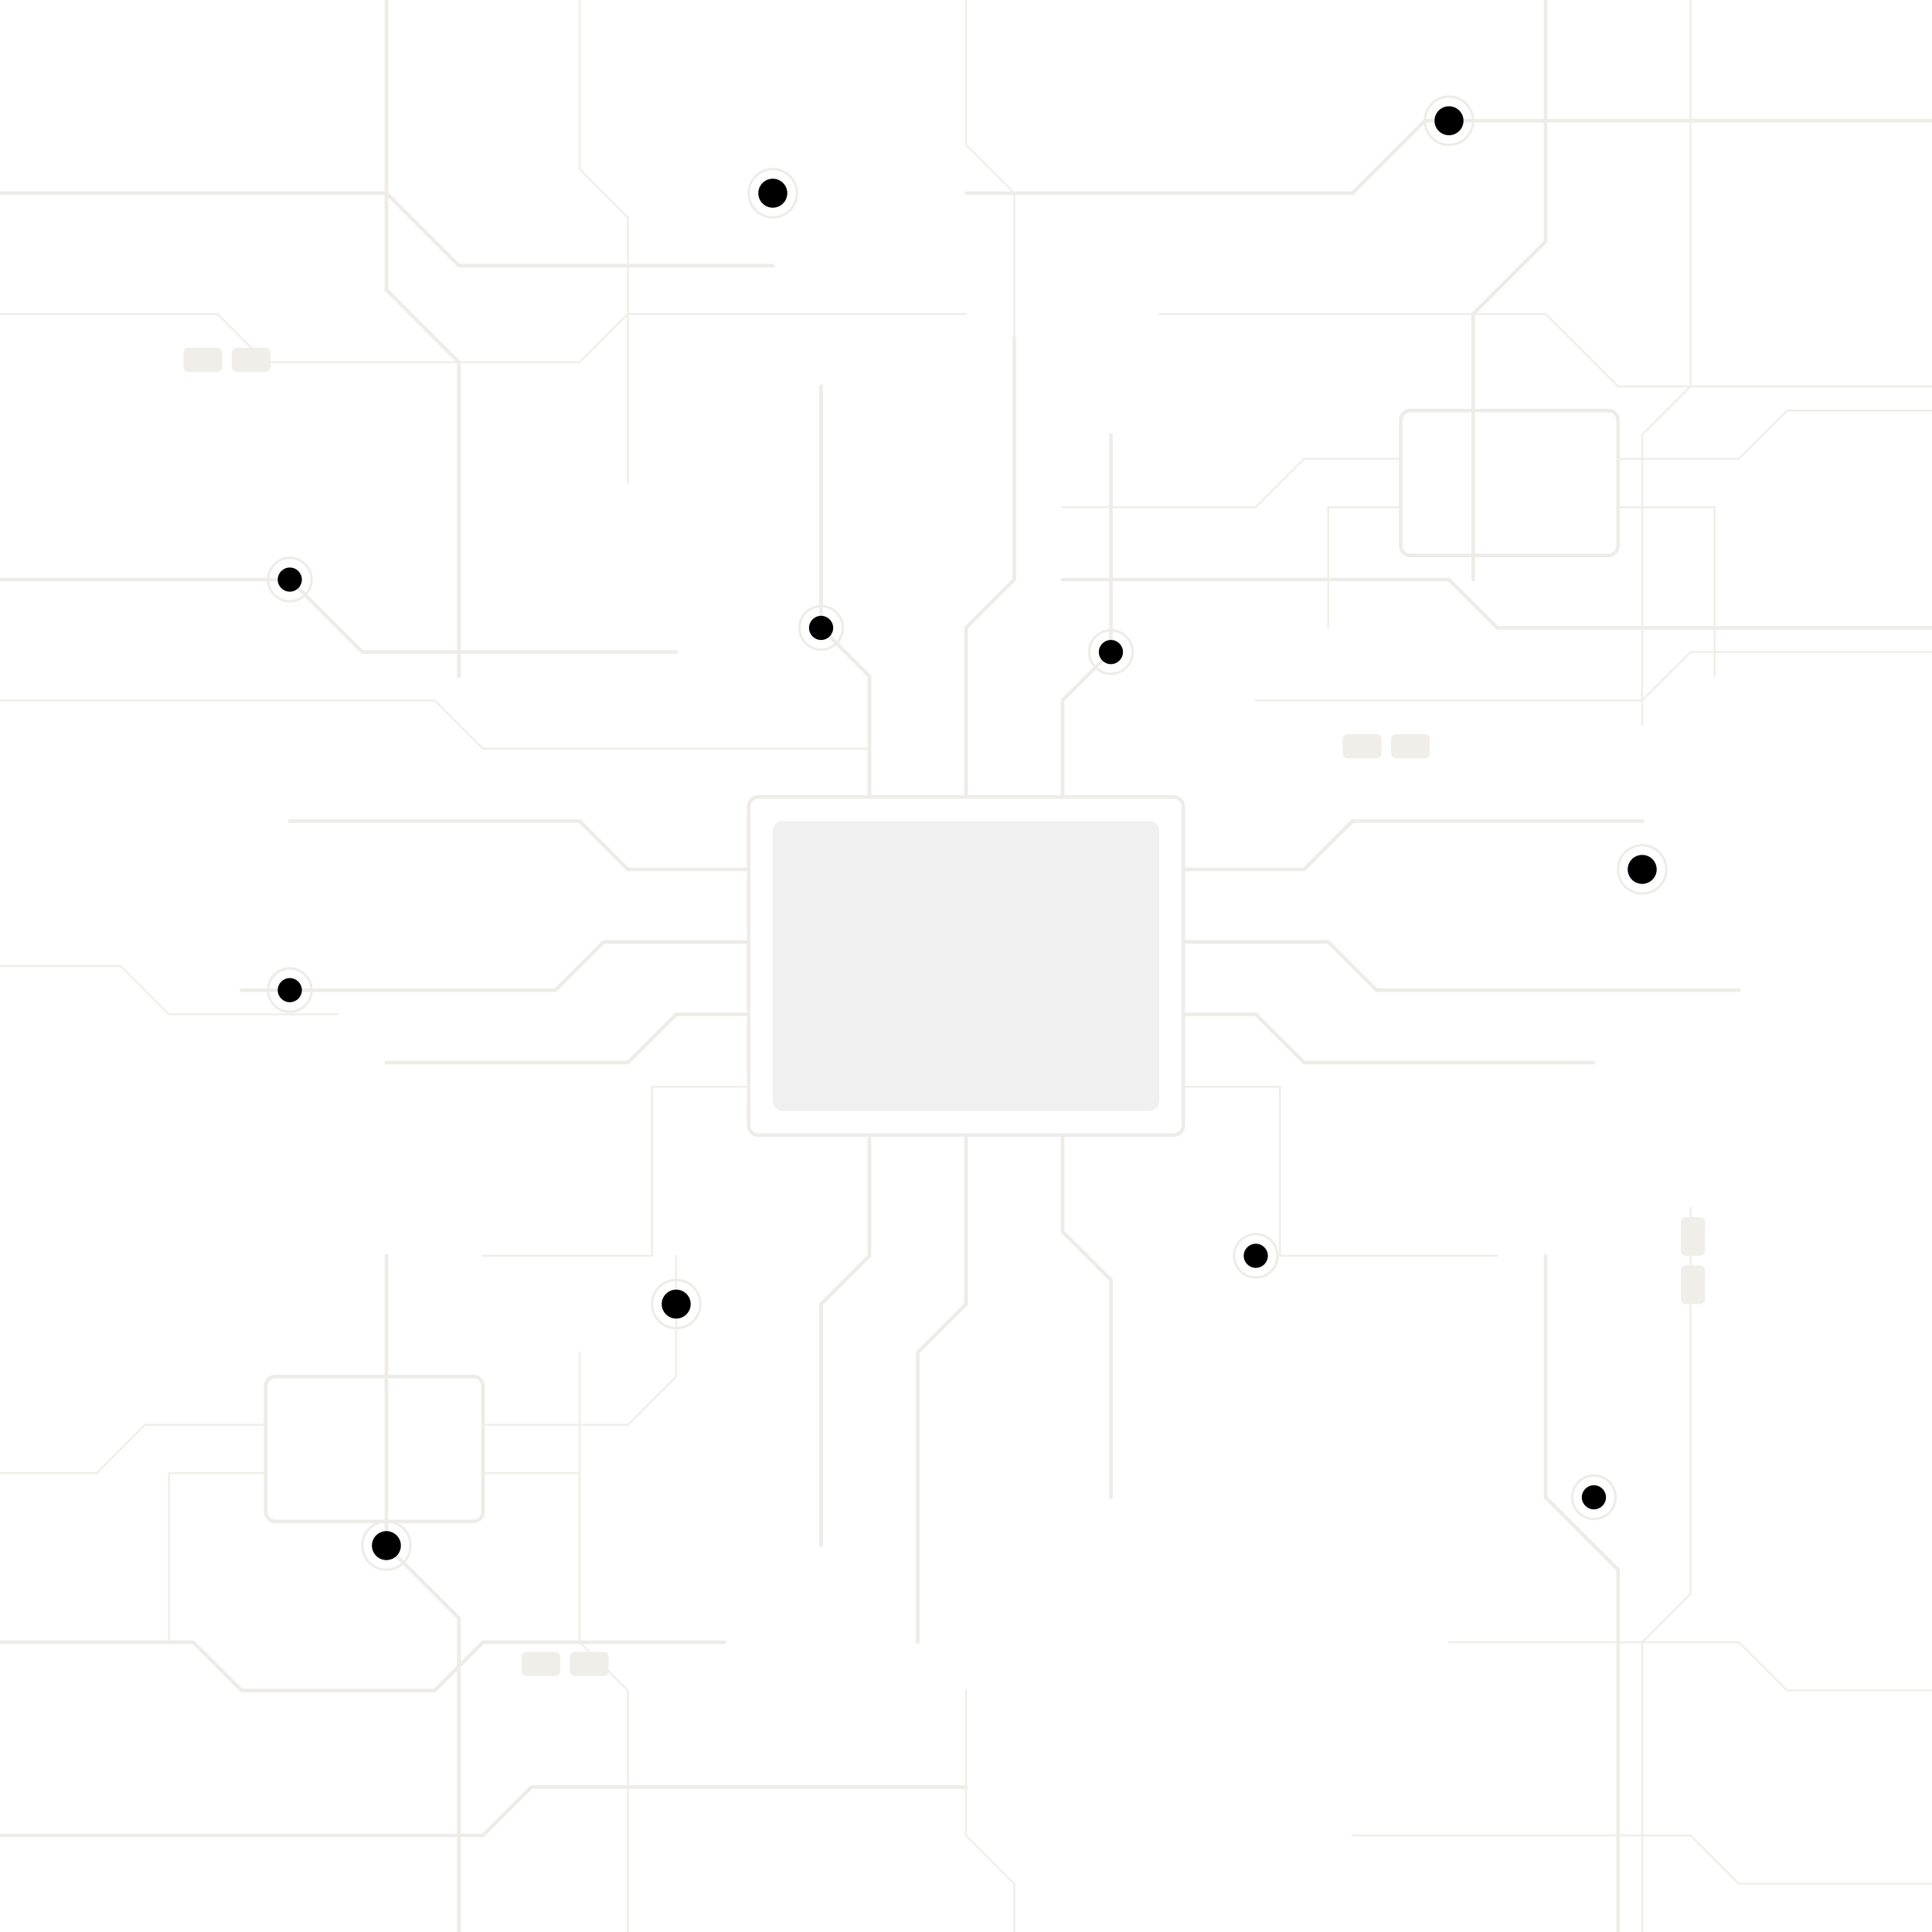
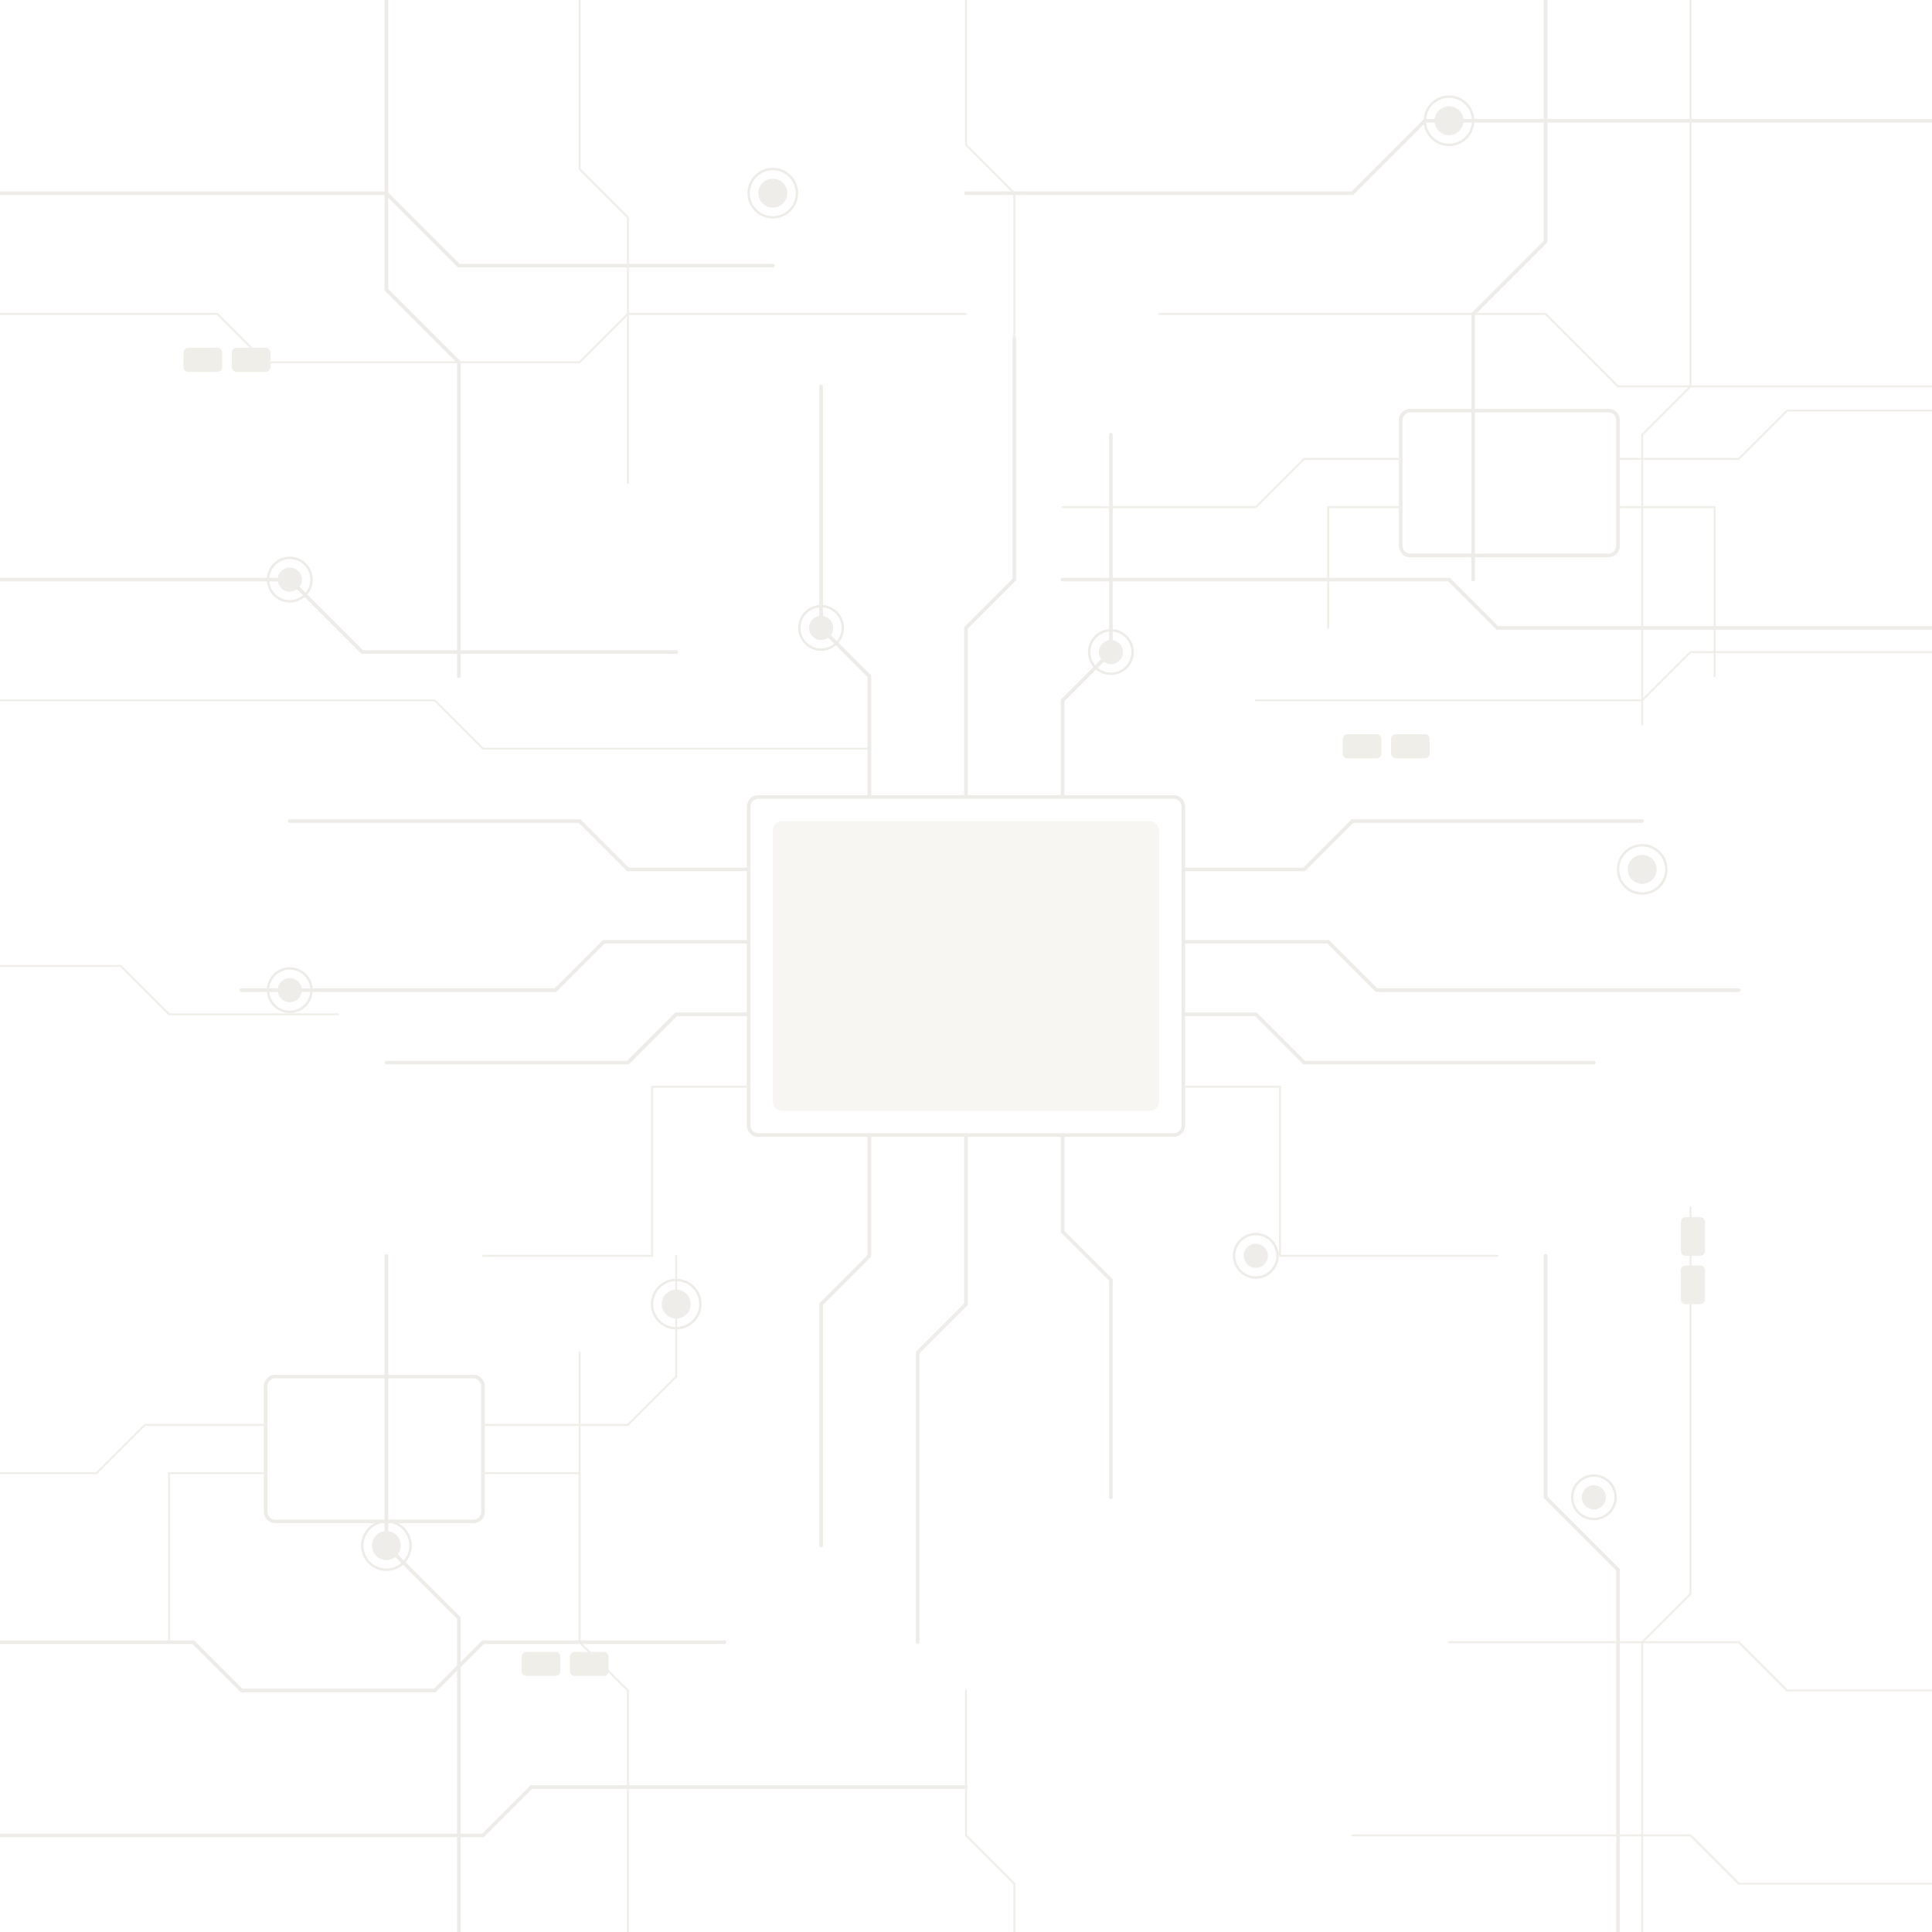
<svg xmlns="http://www.w3.org/2000/svg" width="400" height="400" viewBox="0 0 400 400">
  <defs>
    <style>
      .trace { fill: none; stroke: #eeece8; stroke-width: 0.75; stroke-linecap: round; }
      .trace-thin { fill: none; stroke: #f0eee9; stroke-width: 0.4; stroke-linecap: round; }
      .pad { fill: #f0eee9; }
      .pad-ring { fill: none; stroke: #eeece8; stroke-width: 0.5; }
      .ic { fill: none; stroke: #eeece8; stroke-width: 0.75; rx: 2; }
-       .via { fill: #efeде9; }
+       .via { fill: #efede9; }
    </style>
  </defs>
  <path class="trace" d="M0,40 H80 L95,55 H160" />
  <path class="trace-thin" d="M0,65 H45 L55,75 H120 L130,65 H200" />
  <path class="trace" d="M200,40 H280 L295,25 H400" />
  <path class="trace-thin" d="M240,65 H320 L335,80 H400" />
  <path class="trace" d="M0,120 H60 L75,135 H140" />
  <path class="trace-thin" d="M0,145 H90 L100,155 H180" />
  <path class="trace" d="M220,120 H300 L310,130 H400" />
  <path class="trace-thin" d="M260,145 H340 L350,135 H400" />
  <path class="trace" d="M80,0 V60 L95,75 V140" />
  <path class="trace-thin" d="M120,0 V35 L130,45 V100" />
  <path class="trace" d="M320,0 V50 L305,65 V120" />
  <path class="trace-thin" d="M350,0 V80 L340,90 V150" />
  <path class="trace" d="M80,260 V320 L95,335 V400" />
  <path class="trace-thin" d="M120,280 V340 L130,350 V400" />
  <path class="trace" d="M320,260 V310 L335,325 V400" />
  <path class="trace-thin" d="M350,250 V330 L340,340 V400" />
  <rect class="ic" x="155" y="165" width="90" height="70" rx="3" />
-   <rect fill="#f0f0f0" x="160" y="170" width="80" height="60" rx="2" />
+   <rect fill="#f7f6f3" x="160" y="170" width="80" height="60" rx="2" />
  <path class="trace" d="M155,180 H130 L120,170 H60" />
  <path class="trace" d="M155,195 H125 L115,205 H50" />
  <path class="trace" d="M155,210 H140 L130,220 H80" />
  <path class="trace-thin" d="M155,225 H135 V260 H100" />
  <path class="trace" d="M245,180 H270 L280,170 H340" />
  <path class="trace" d="M245,195 H275 L285,205 H360" />
  <path class="trace" d="M245,210 H260 L270,220 H330" />
  <path class="trace-thin" d="M245,225 H265 V260 H310" />
  <path class="trace" d="M180,165 V140 L170,130 V80" />
  <path class="trace" d="M200,165 V130 L210,120 V70" />
  <path class="trace" d="M220,165 V145 L230,135 V90" />
  <path class="trace" d="M180,235 V260 L170,270 V320" />
  <path class="trace" d="M200,235 V270 L190,280 V340" />
  <path class="trace" d="M220,235 V255 L230,265 V310" />
  <rect class="ic" x="290" y="85" width="45" height="30" rx="2" />
  <path class="trace-thin" d="M290,95 H270 L260,105 H220" />
  <path class="trace-thin" d="M290,105 H275 V130" />
  <path class="trace-thin" d="M335,95 H360 L370,85 H400" />
  <path class="trace-thin" d="M335,105 H355 V140" />
  <rect class="ic" x="55" y="285" width="45" height="30" rx="2" />
  <path class="trace-thin" d="M55,295 H30 L20,305 H0" />
  <path class="trace-thin" d="M55,305 H35 V340 H0" />
  <path class="trace-thin" d="M100,295 H130 L140,285 V260" />
  <path class="trace-thin" d="M100,305 H120 V340" />
  <circle class="via" cx="160" cy="40" r="3" />
  <circle class="pad-ring" cx="160" cy="40" r="5" />
  <circle class="via" cx="60" cy="120" r="2.5" />
  <circle class="pad-ring" cx="60" cy="120" r="4.5" />
  <circle class="via" cx="300" cy="25" r="3" />
  <circle class="pad-ring" cx="300" cy="25" r="5" />
  <circle class="via" cx="340" cy="180" r="3" />
  <circle class="pad-ring" cx="340" cy="180" r="5" />
  <circle class="via" cx="60" cy="205" r="2.5" />
  <circle class="pad-ring" cx="60" cy="205" r="4.5" />
  <circle class="via" cx="80" cy="320" r="3" />
  <circle class="pad-ring" cx="80" cy="320" r="5" />
  <circle class="via" cx="330" cy="310" r="2.5" />
  <circle class="pad-ring" cx="330" cy="310" r="4.5" />
  <circle class="via" cx="140" cy="270" r="3" />
  <circle class="pad-ring" cx="140" cy="270" r="5" />
  <circle class="via" cx="260" cy="260" r="2.5" />
  <circle class="pad-ring" cx="260" cy="260" r="4.5" />
  <circle class="via" cx="170" cy="130" r="2.5" />
  <circle class="pad-ring" cx="170" cy="130" r="4.5" />
  <circle class="via" cx="230" cy="135" r="2.5" />
  <circle class="pad-ring" cx="230" cy="135" r="4.5" />
  <rect class="pad" x="38" y="72" width="8" height="5" rx="1" />
  <rect class="pad" x="48" y="72" width="8" height="5" rx="1" />
  <rect class="pad" x="278" y="152" width="8" height="5" rx="1" />
  <rect class="pad" x="288" y="152" width="8" height="5" rx="1" />
  <rect class="pad" x="108" y="342" width="8" height="5" rx="1" />
  <rect class="pad" x="118" y="342" width="8" height="5" rx="1" />
  <rect class="pad" x="348" y="252" width="5" height="8" rx="1" />
  <rect class="pad" x="348" y="262" width="5" height="8" rx="1" />
  <path class="trace-thin" d="M0,200 H25 L35,210 H70" />
  <path class="trace" d="M0,340 H40 L50,350 H90 L100,340 H150" />
  <path class="trace-thin" d="M300,340 H360 L370,350 H400" />
  <path class="trace" d="M0,380 H100 L110,370 H200" />
  <path class="trace-thin" d="M280,380 H350 L360,390 H400" />
  <path class="trace-thin" d="M200,0 V30 L210,40 V70" />
  <path class="trace-thin" d="M200,350 V380 L210,390 V400" />
</svg>
